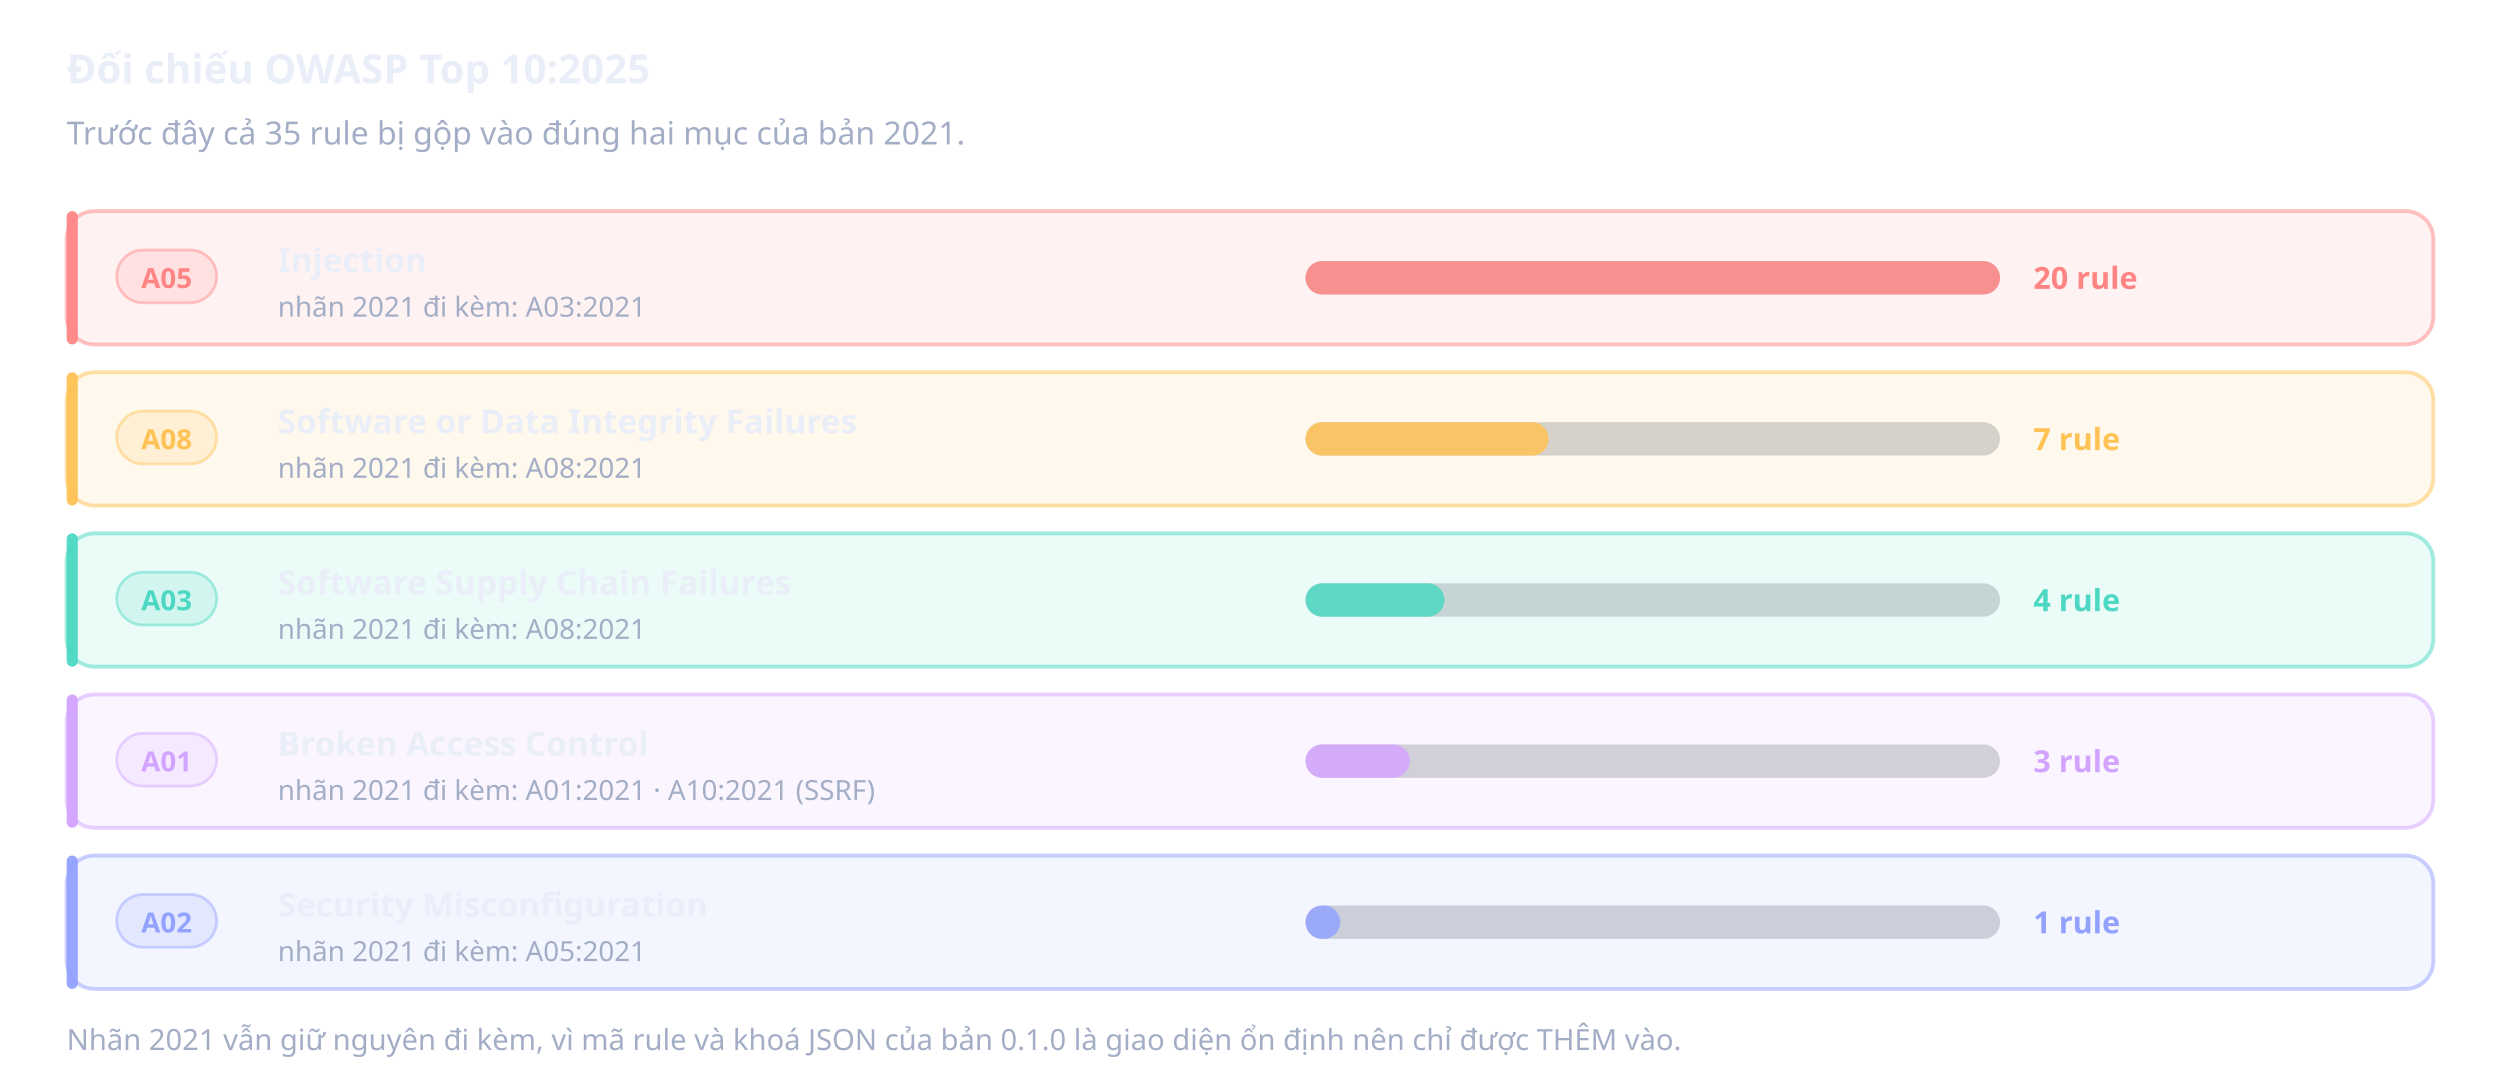
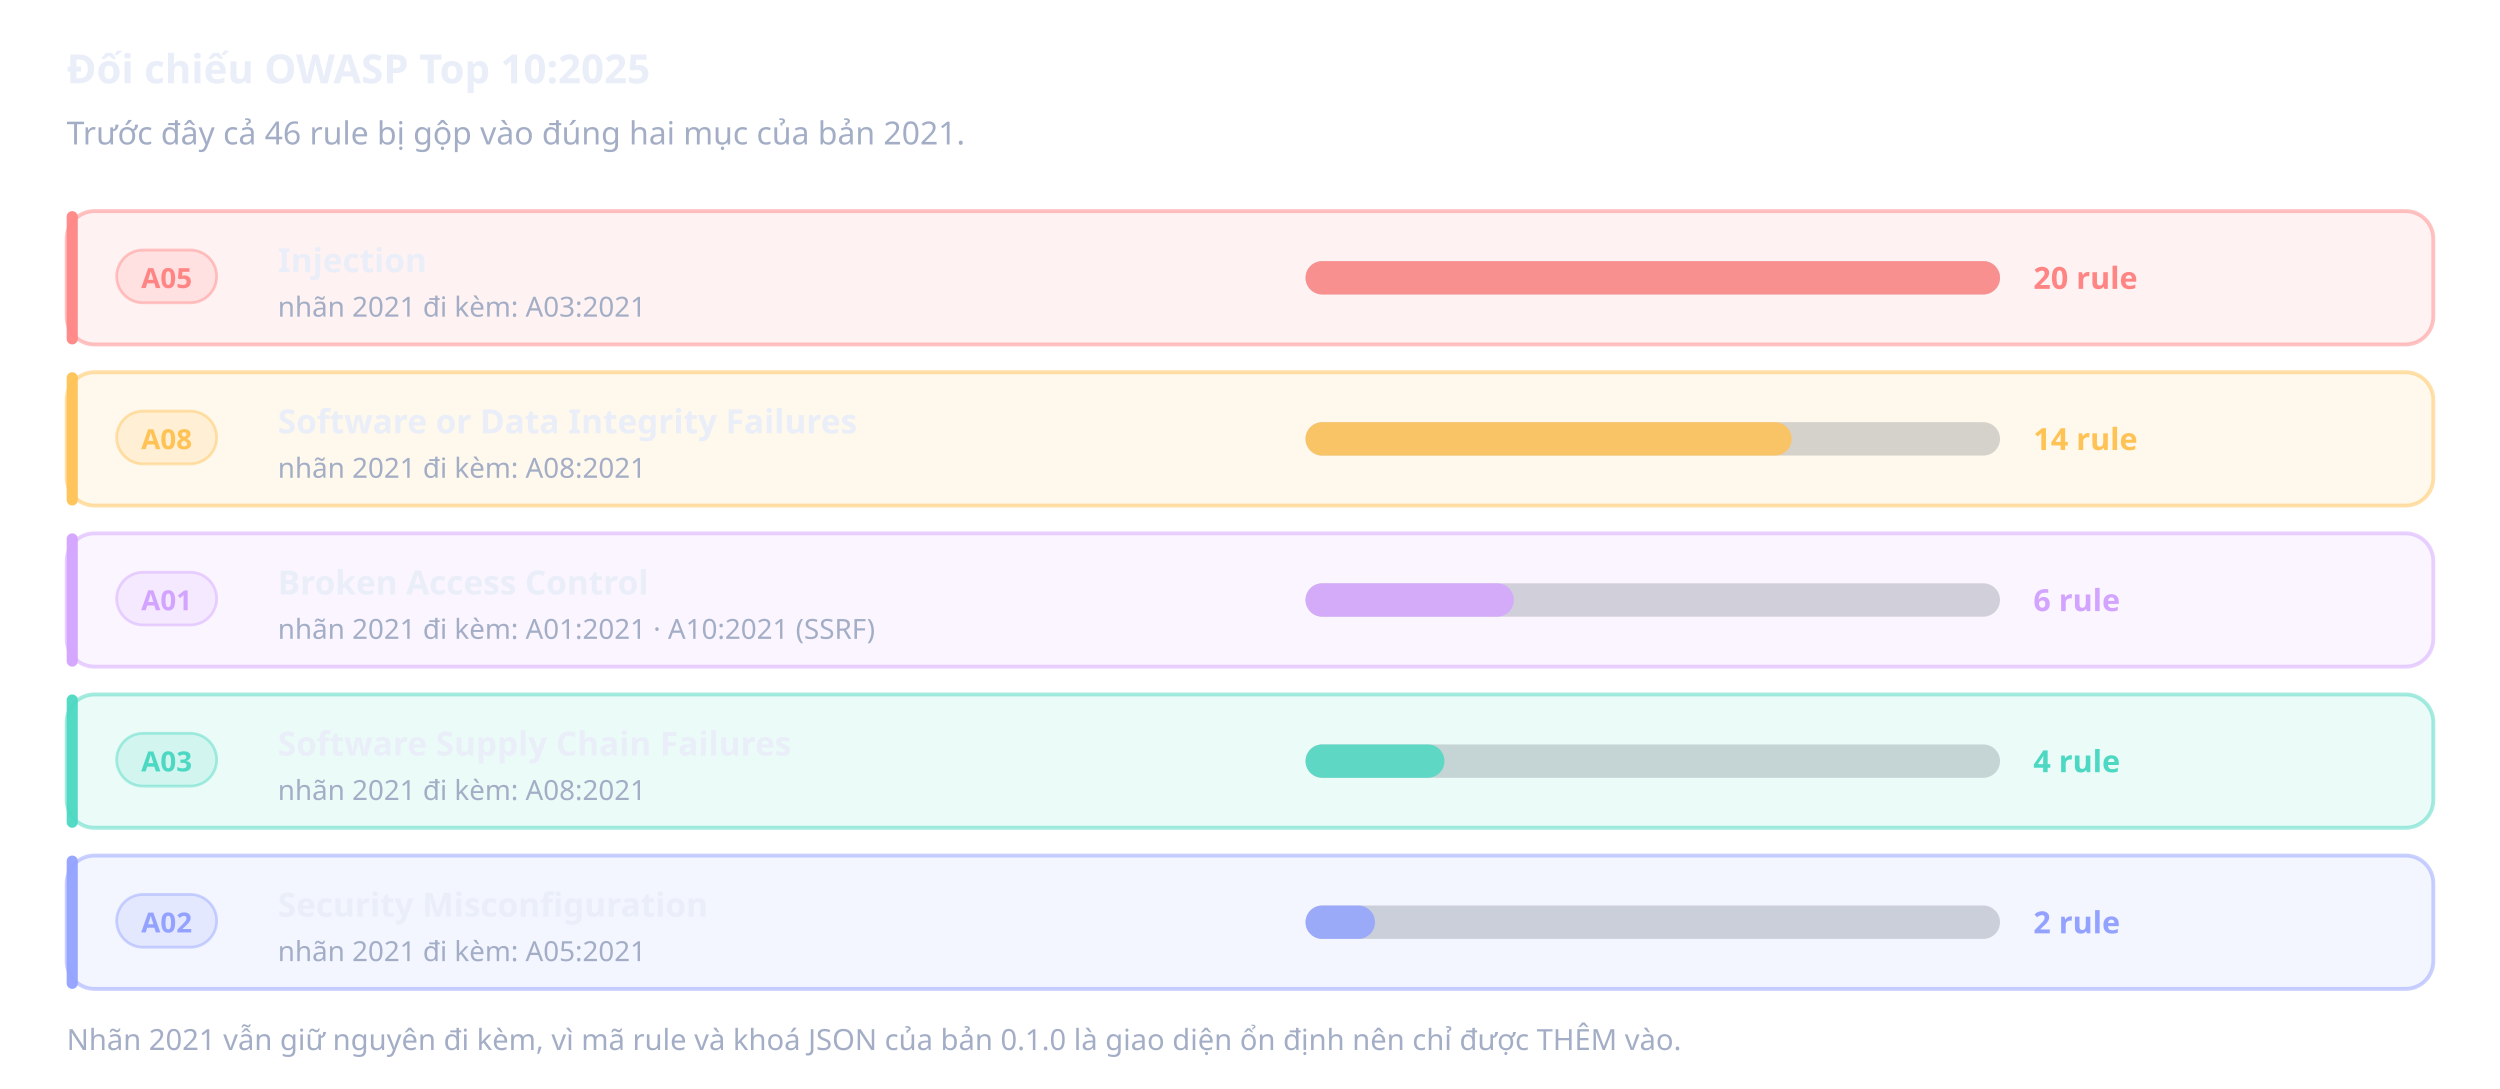
<svg xmlns="http://www.w3.org/2000/svg" viewBox="0 0 900 392" width="900" height="392" role="img">
  <defs>
    <marker id="adark" viewBox="0 0 10 10" refX="9" refY="5" markerWidth="6" markerHeight="6" orient="auto-start-reverse">
      <path d="M 0 0 L 10 5 L 0 10 z" fill="#a3aec6" opacity="0.75" />
    </marker>
  </defs>
  <text x="24" y="30" font-family="Segoe UI, system-ui, -apple-system, sans-serif" font-size="14.5" fill="#e9eef8" text-anchor="start" font-weight="700">Đối chiếu OWASP Top 10:2025</text>
-   <text x="24" y="52" font-family="Segoe UI, system-ui, -apple-system, sans-serif" font-size="11.5" fill="#a3aec6" text-anchor="start" font-weight="400">Trước đây cả 35 rule bị gộp vào đúng hai mục của bản 2021.</text>
+   <text x="24" y="52" font-family="Segoe UI, system-ui, -apple-system, sans-serif" font-size="11.5" fill="#a3aec6" text-anchor="start" font-weight="400">Trước đây cả 46 rule bị gộp vào đúng hai mục của bản 2021.</text>
  <rect x="24" y="76" width="852" height="48" rx="10" fill="#ff8585" opacity="0.11" />
  <rect x="24" y="76" width="852" height="48" rx="10" fill="none" stroke="#ff8585" stroke-width="1.4" opacity="0.50" />
  <rect x="24" y="76" width="4" height="48" rx="2" fill="#ff8585" opacity="0.95" />
  <rect x="42" y="90" width="36" height="19" rx="9.5" fill="#ff8585" opacity="0.16" />
  <rect x="42" y="90" width="36" height="19" rx="9.5" fill="none" stroke="#ff8585" stroke-width="1" opacity="0.45" />
  <text x="60" y="103.7" font-family="Segoe UI, system-ui, -apple-system, sans-serif" font-size="10" fill="#ff8585" text-anchor="middle" font-weight="700">A05</text>
  <text x="100" y="98" font-family="Segoe UI, system-ui, -apple-system, sans-serif" font-size="12" fill="#e9eef8" text-anchor="start" font-weight="700">Injection</text>
  <text x="100" y="114" font-family="Segoe UI, system-ui, -apple-system, sans-serif" font-size="10" fill="#a3aec6" text-anchor="start" font-weight="400">nhãn 2021 đi kèm: A03:2021</text>
  <rect x="470" y="94" width="250" height="12" rx="6.0" fill="#2b3546" opacity="0.20" />
  <rect x="470" y="94" width="250" height="12" rx="6" fill="#ff8585" opacity="0.85" />
  <text x="732" y="104" font-family="Segoe UI, system-ui, -apple-system, sans-serif" font-size="11" fill="#ff8585" text-anchor="start" font-weight="700">20 rule</text>
  <rect x="24" y="134" width="852" height="48" rx="10" fill="#ffc255" opacity="0.11" />
  <rect x="24" y="134" width="852" height="48" rx="10" fill="none" stroke="#ffc255" stroke-width="1.4" opacity="0.50" />
  <rect x="24" y="134" width="4" height="48" rx="2" fill="#ffc255" opacity="0.95" />
  <rect x="42" y="148" width="36" height="19" rx="9.5" fill="#ffc255" opacity="0.16" />
  <rect x="42" y="148" width="36" height="19" rx="9.5" fill="none" stroke="#ffc255" stroke-width="1" opacity="0.45" />
  <text x="60" y="161.7" font-family="Segoe UI, system-ui, -apple-system, sans-serif" font-size="10" fill="#ffc255" text-anchor="middle" font-weight="700">A08</text>
  <text x="100" y="156" font-family="Segoe UI, system-ui, -apple-system, sans-serif" font-size="12" fill="#e9eef8" text-anchor="start" font-weight="700">Software or Data Integrity Failures</text>
  <text x="100" y="172" font-family="Segoe UI, system-ui, -apple-system, sans-serif" font-size="10" fill="#a3aec6" text-anchor="start" font-weight="400">nhãn 2021 đi kèm: A08:2021</text>
  <rect x="470" y="152" width="250" height="12" rx="6.0" fill="#2b3546" opacity="0.20" />
-   <rect x="470" y="152" width="87.5" height="12" rx="6" fill="#ffc255" opacity="0.85" />
-   <text x="732" y="162" font-family="Segoe UI, system-ui, -apple-system, sans-serif" font-size="11" fill="#ffc255" text-anchor="start" font-weight="700">7 rule</text>
-   <rect x="24" y="192" width="852" height="48" rx="10" fill="#4cd8c2" opacity="0.11" />
-   <rect x="24" y="192" width="852" height="48" rx="10" fill="none" stroke="#4cd8c2" stroke-width="1.4" opacity="0.50" />
-   <rect x="24" y="192" width="4" height="48" rx="2" fill="#4cd8c2" opacity="0.95" />
-   <rect x="42" y="206" width="36" height="19" rx="9.5" fill="#4cd8c2" opacity="0.16" />
-   <rect x="42" y="206" width="36" height="19" rx="9.5" fill="none" stroke="#4cd8c2" stroke-width="1" opacity="0.45" />
-   <text x="60" y="219.7" font-family="Segoe UI, system-ui, -apple-system, sans-serif" font-size="10" fill="#4cd8c2" text-anchor="middle" font-weight="700">A03</text>
-   <text x="100" y="214" font-family="Segoe UI, system-ui, -apple-system, sans-serif" font-size="12" fill="#e9eef8" text-anchor="start" font-weight="700">Software Supply Chain Failures</text>
-   <text x="100" y="230" font-family="Segoe UI, system-ui, -apple-system, sans-serif" font-size="10" fill="#a3aec6" text-anchor="start" font-weight="400">nhãn 2021 đi kèm: A08:2021</text>
+   <rect x="470" y="152" width="175" height="12" rx="6" fill="#ffc255" opacity="0.85" />
+   <text x="732" y="162" font-family="Segoe UI, system-ui, -apple-system, sans-serif" font-size="11" fill="#ffc255" text-anchor="start" font-weight="700">14 rule</text>
+   <rect x="24" y="192" width="852" height="48" rx="10" fill="#d3a4ff" opacity="0.11" />
+   <rect x="24" y="192" width="852" height="48" rx="10" fill="none" stroke="#d3a4ff" stroke-width="1.4" opacity="0.50" />
+   <rect x="24" y="192" width="4" height="48" rx="2" fill="#d3a4ff" opacity="0.95" />
+   <rect x="42" y="206" width="36" height="19" rx="9.5" fill="#d3a4ff" opacity="0.16" />
+   <rect x="42" y="206" width="36" height="19" rx="9.5" fill="none" stroke="#d3a4ff" stroke-width="1" opacity="0.45" />
+   <text x="60" y="219.7" font-family="Segoe UI, system-ui, -apple-system, sans-serif" font-size="10" fill="#d3a4ff" text-anchor="middle" font-weight="700">A01</text>
+   <text x="100" y="214" font-family="Segoe UI, system-ui, -apple-system, sans-serif" font-size="12" fill="#e9eef8" text-anchor="start" font-weight="700">Broken Access Control</text>
+   <text x="100" y="230" font-family="Segoe UI, system-ui, -apple-system, sans-serif" font-size="10" fill="#a3aec6" text-anchor="start" font-weight="400">nhãn 2021 đi kèm: A01:2021 · A10:2021 (SSRF)</text>
  <rect x="470" y="210" width="250" height="12" rx="6.0" fill="#2b3546" opacity="0.20" />
-   <rect x="470" y="210" width="50" height="12" rx="6" fill="#4cd8c2" opacity="0.85" />
-   <text x="732" y="220" font-family="Segoe UI, system-ui, -apple-system, sans-serif" font-size="11" fill="#4cd8c2" text-anchor="start" font-weight="700">4 rule</text>
-   <rect x="24" y="250" width="852" height="48" rx="10" fill="#d3a4ff" opacity="0.11" />
-   <rect x="24" y="250" width="852" height="48" rx="10" fill="none" stroke="#d3a4ff" stroke-width="1.4" opacity="0.50" />
-   <rect x="24" y="250" width="4" height="48" rx="2" fill="#d3a4ff" opacity="0.95" />
-   <rect x="42" y="264" width="36" height="19" rx="9.5" fill="#d3a4ff" opacity="0.16" />
-   <rect x="42" y="264" width="36" height="19" rx="9.5" fill="none" stroke="#d3a4ff" stroke-width="1" opacity="0.45" />
-   <text x="60" y="277.7" font-family="Segoe UI, system-ui, -apple-system, sans-serif" font-size="10" fill="#d3a4ff" text-anchor="middle" font-weight="700">A01</text>
-   <text x="100" y="272" font-family="Segoe UI, system-ui, -apple-system, sans-serif" font-size="12" fill="#e9eef8" text-anchor="start" font-weight="700">Broken Access Control</text>
-   <text x="100" y="288" font-family="Segoe UI, system-ui, -apple-system, sans-serif" font-size="10" fill="#a3aec6" text-anchor="start" font-weight="400">nhãn 2021 đi kèm: A01:2021 · A10:2021 (SSRF)</text>
+   <rect x="470" y="210" width="75" height="12" rx="6" fill="#d3a4ff" opacity="0.85" />
+   <text x="732" y="220" font-family="Segoe UI, system-ui, -apple-system, sans-serif" font-size="11" fill="#d3a4ff" text-anchor="start" font-weight="700">6 rule</text>
+   <rect x="24" y="250" width="852" height="48" rx="10" fill="#4cd8c2" opacity="0.11" />
+   <rect x="24" y="250" width="852" height="48" rx="10" fill="none" stroke="#4cd8c2" stroke-width="1.4" opacity="0.50" />
+   <rect x="24" y="250" width="4" height="48" rx="2" fill="#4cd8c2" opacity="0.95" />
+   <rect x="42" y="264" width="36" height="19" rx="9.5" fill="#4cd8c2" opacity="0.16" />
+   <rect x="42" y="264" width="36" height="19" rx="9.5" fill="none" stroke="#4cd8c2" stroke-width="1" opacity="0.45" />
+   <text x="60" y="277.7" font-family="Segoe UI, system-ui, -apple-system, sans-serif" font-size="10" fill="#4cd8c2" text-anchor="middle" font-weight="700">A03</text>
+   <text x="100" y="272" font-family="Segoe UI, system-ui, -apple-system, sans-serif" font-size="12" fill="#e9eef8" text-anchor="start" font-weight="700">Software Supply Chain Failures</text>
+   <text x="100" y="288" font-family="Segoe UI, system-ui, -apple-system, sans-serif" font-size="10" fill="#a3aec6" text-anchor="start" font-weight="400">nhãn 2021 đi kèm: A08:2021</text>
  <rect x="470" y="268" width="250" height="12" rx="6.0" fill="#2b3546" opacity="0.20" />
-   <rect x="470" y="268" width="37.5" height="12" rx="6" fill="#d3a4ff" opacity="0.85" />
-   <text x="732" y="278" font-family="Segoe UI, system-ui, -apple-system, sans-serif" font-size="11" fill="#d3a4ff" text-anchor="start" font-weight="700">3 rule</text>
+   <rect x="470" y="268" width="50" height="12" rx="6" fill="#4cd8c2" opacity="0.85" />
+   <text x="732" y="278" font-family="Segoe UI, system-ui, -apple-system, sans-serif" font-size="11" fill="#4cd8c2" text-anchor="start" font-weight="700">4 rule</text>
  <rect x="24" y="308" width="852" height="48" rx="10" fill="#93a2ff" opacity="0.11" />
  <rect x="24" y="308" width="852" height="48" rx="10" fill="none" stroke="#93a2ff" stroke-width="1.4" opacity="0.50" />
  <rect x="24" y="308" width="4" height="48" rx="2" fill="#93a2ff" opacity="0.95" />
  <rect x="42" y="322" width="36" height="19" rx="9.5" fill="#93a2ff" opacity="0.16" />
  <rect x="42" y="322" width="36" height="19" rx="9.5" fill="none" stroke="#93a2ff" stroke-width="1" opacity="0.45" />
  <text x="60" y="335.7" font-family="Segoe UI, system-ui, -apple-system, sans-serif" font-size="10" fill="#93a2ff" text-anchor="middle" font-weight="700">A02</text>
  <text x="100" y="330" font-family="Segoe UI, system-ui, -apple-system, sans-serif" font-size="12" fill="#e9eef8" text-anchor="start" font-weight="700">Security Misconfiguration</text>
  <text x="100" y="346" font-family="Segoe UI, system-ui, -apple-system, sans-serif" font-size="10" fill="#a3aec6" text-anchor="start" font-weight="400">nhãn 2021 đi kèm: A05:2021</text>
  <rect x="470" y="326" width="250" height="12" rx="6.0" fill="#2b3546" opacity="0.20" />
-   <rect x="470" y="326" width="12.5" height="12" rx="6" fill="#93a2ff" opacity="0.85" />
-   <text x="732" y="336" font-family="Segoe UI, system-ui, -apple-system, sans-serif" font-size="11" fill="#93a2ff" text-anchor="start" font-weight="700">1 rule</text>
+   <rect x="470" y="326" width="25" height="12" rx="6" fill="#93a2ff" opacity="0.85" />
+   <text x="732" y="336" font-family="Segoe UI, system-ui, -apple-system, sans-serif" font-size="11" fill="#93a2ff" text-anchor="start" font-weight="700">2 rule</text>
  <text x="24" y="378" font-family="Segoe UI, system-ui, -apple-system, sans-serif" font-size="10.5" fill="#a3aec6" text-anchor="start" font-weight="400">Nhãn 2021 vẫn giữ nguyên đi kèm, vì mã rule và khoá JSON của bản 0.1.0 là giao diện ổn định nên chỉ được THÊM vào.</text>
</svg>
